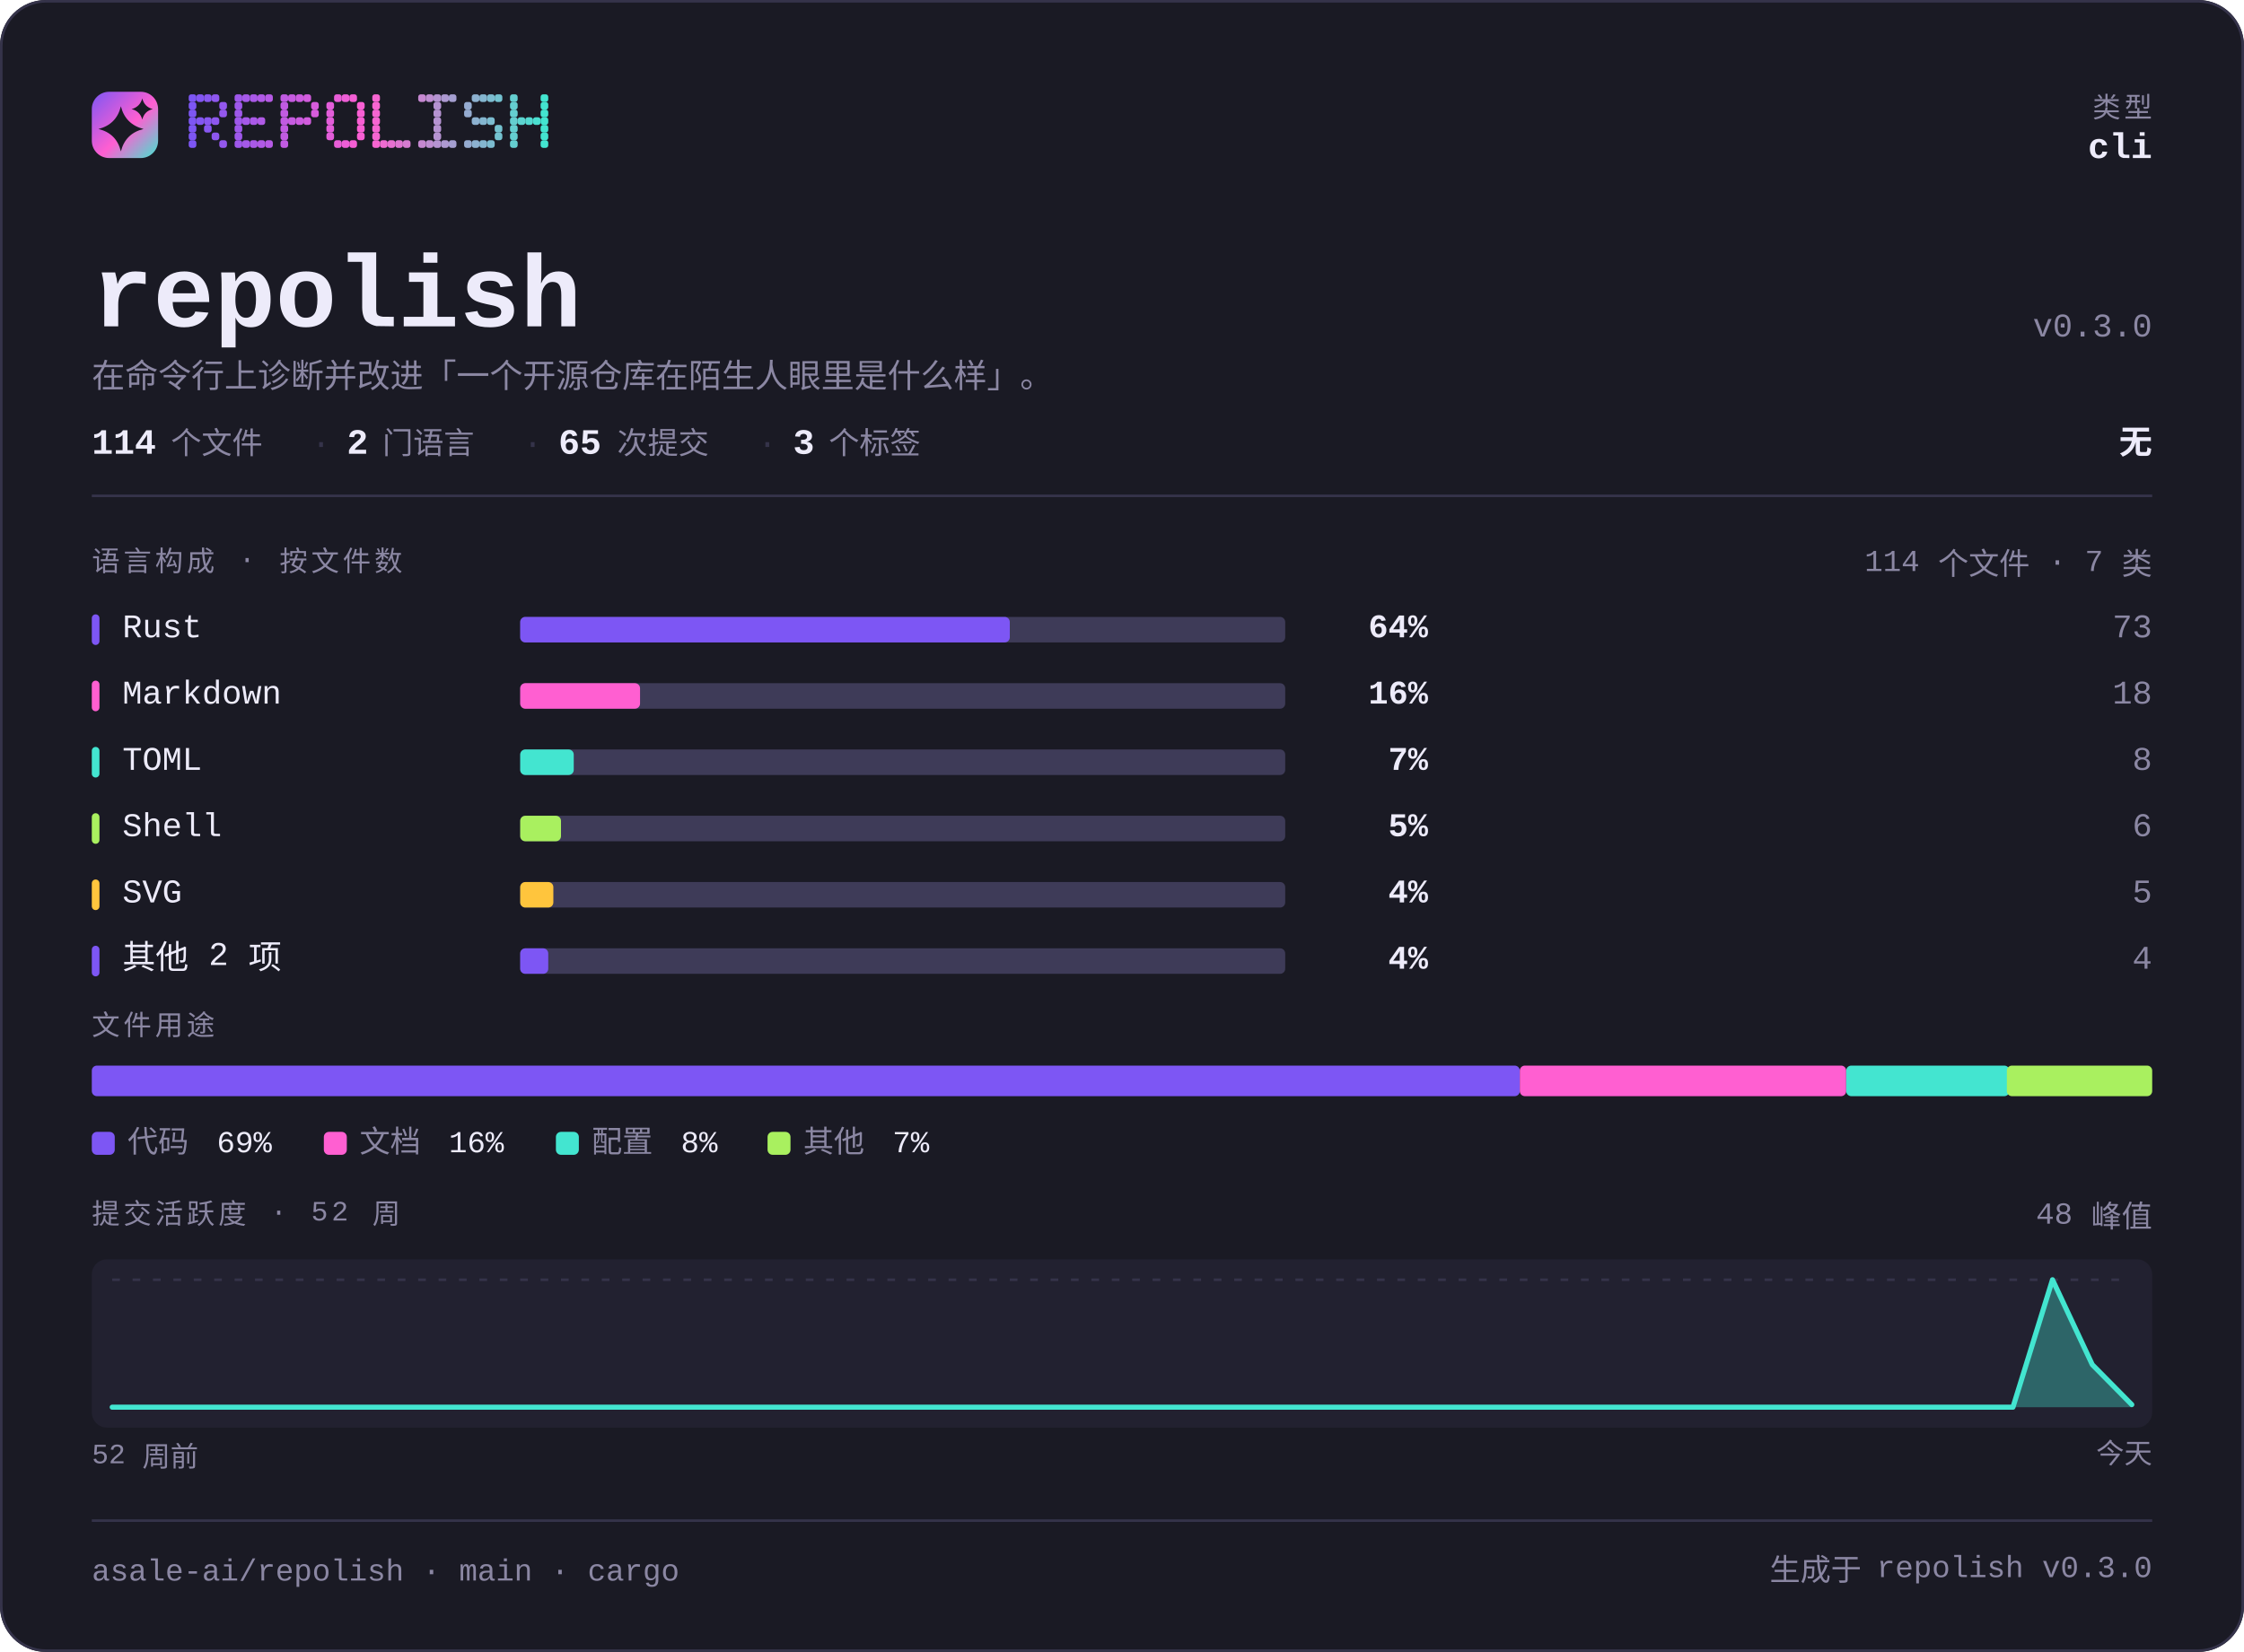
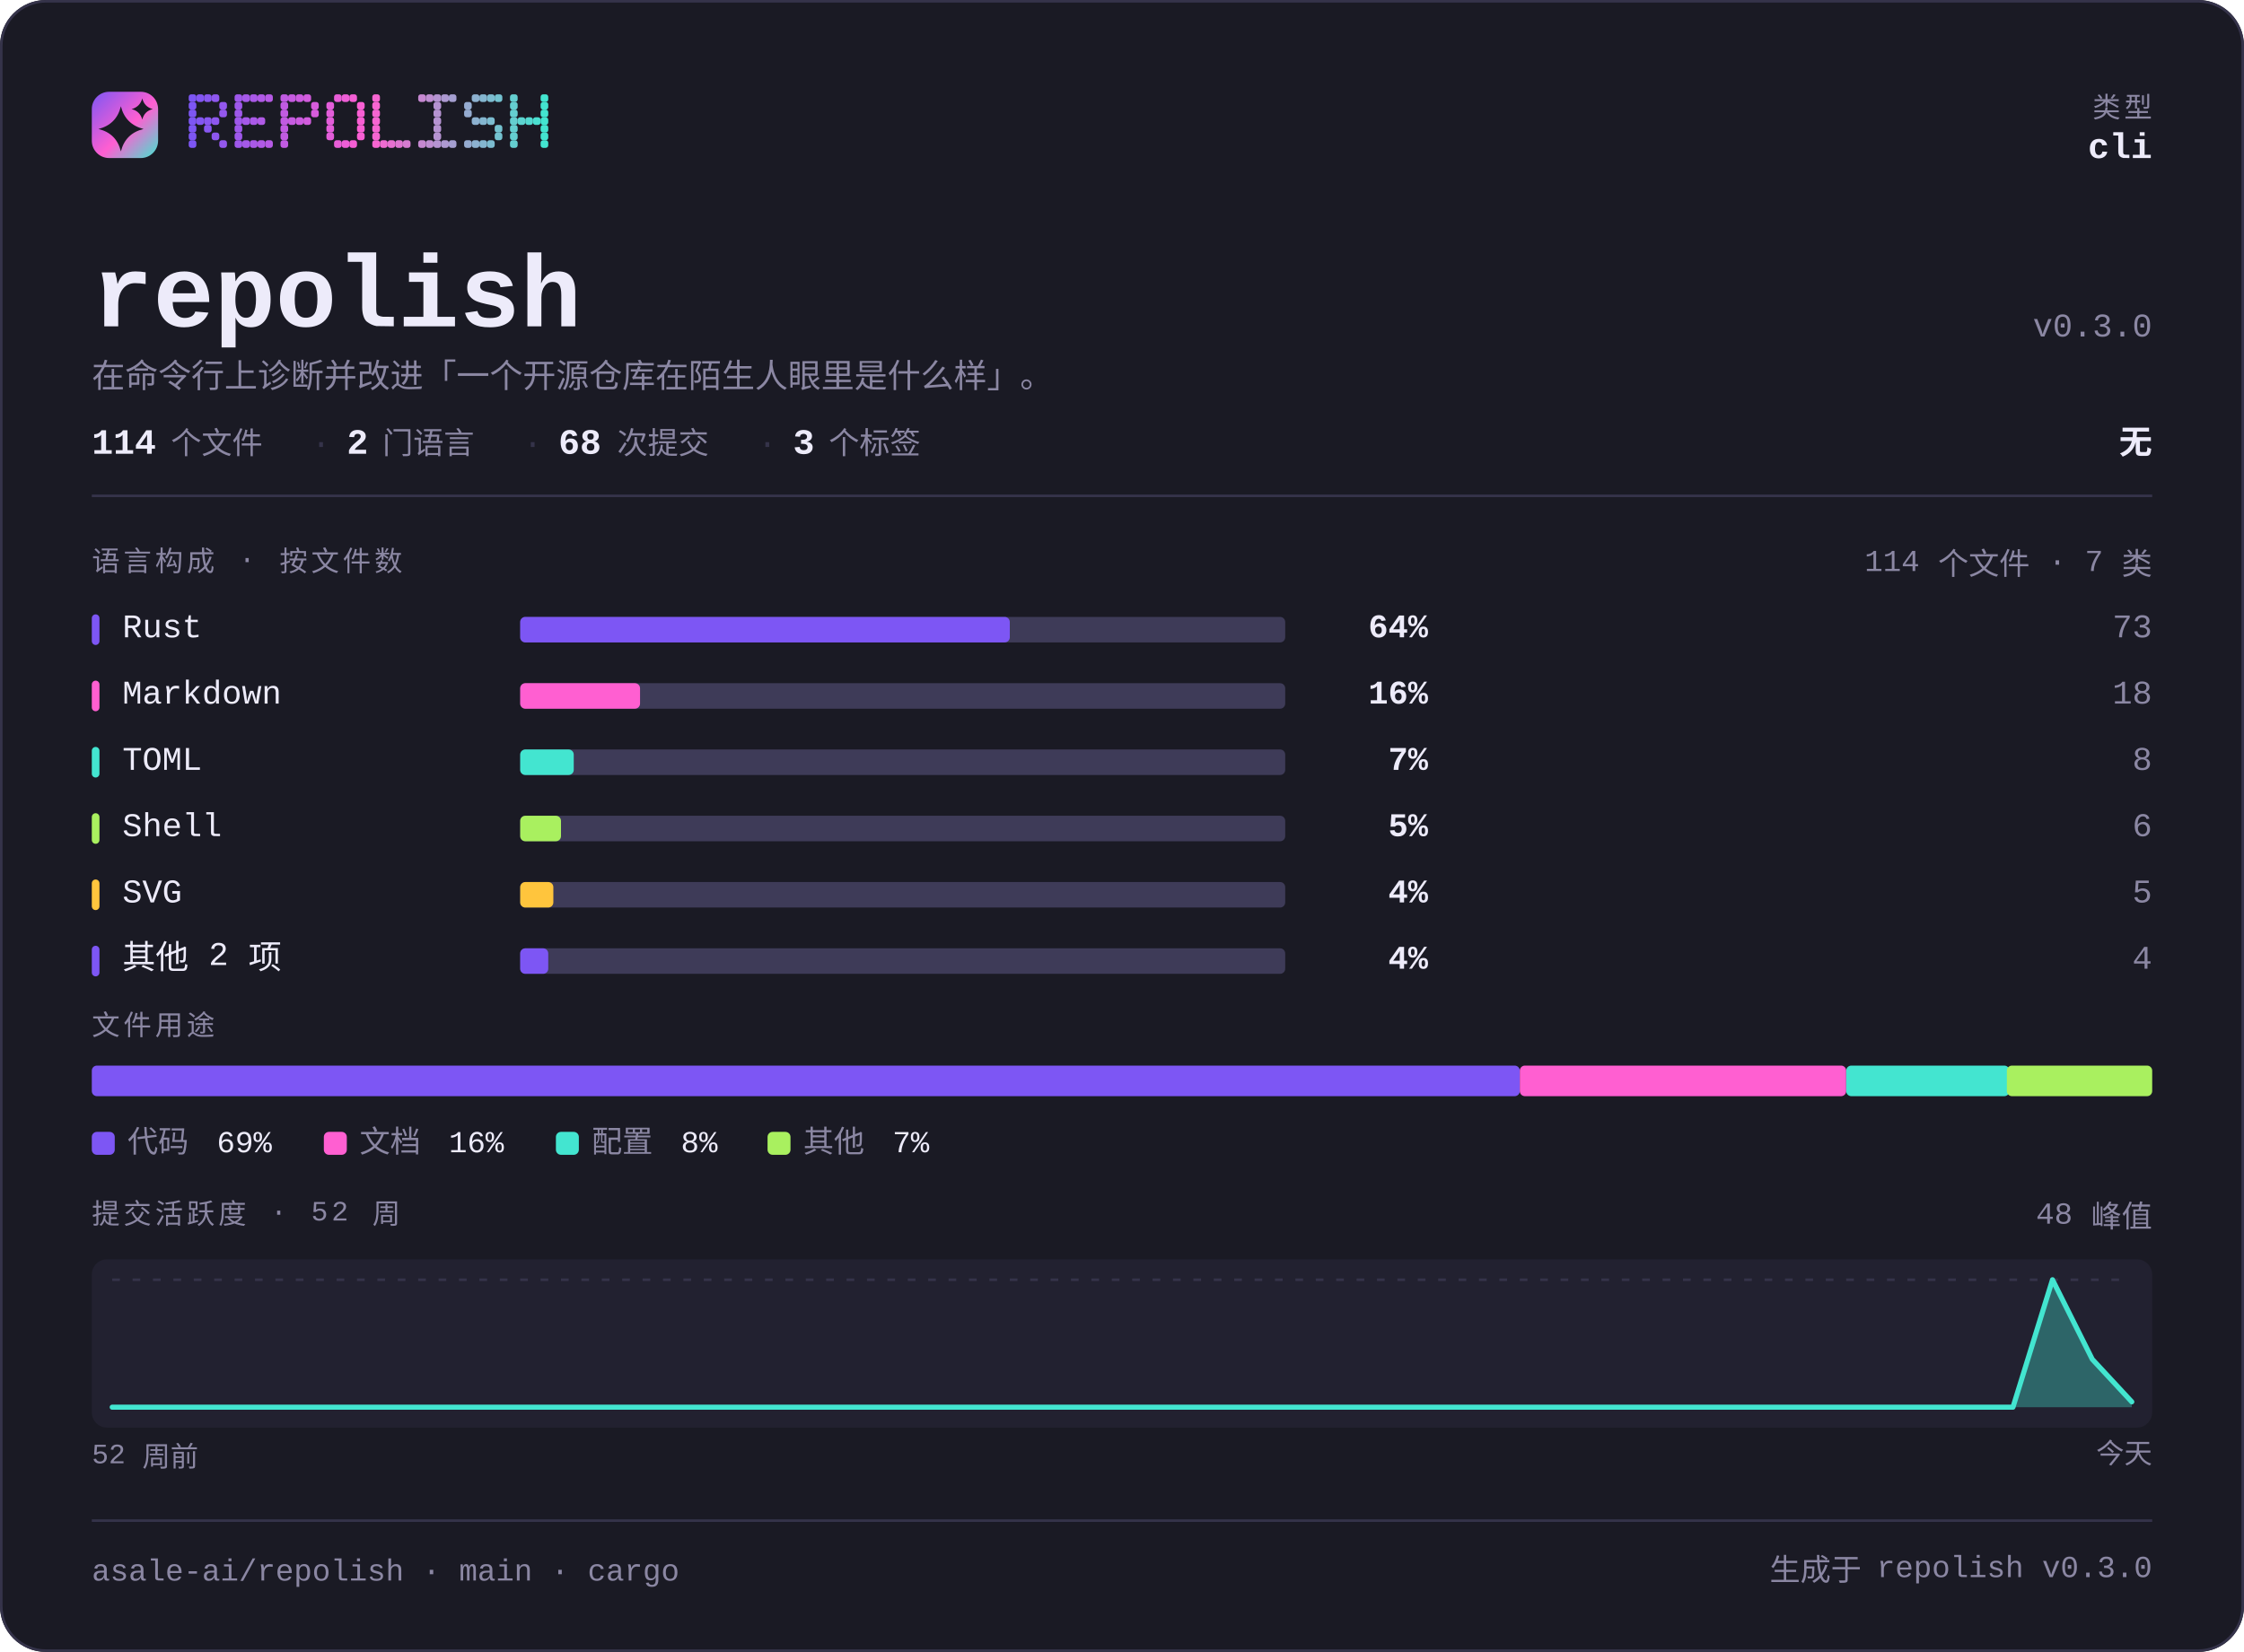
<svg xmlns="http://www.w3.org/2000/svg" width="880" height="648" viewBox="0 0 880 648" lang="zh-CN" role="img" aria-label="asale-ai/repolish — repository overview">
  <defs>
    <linearGradient id="brand" x1="0" y1="0" x2="1" y2="1">
      <stop offset="0" stop-color="#7d56f4" />
      <stop offset="0.55" stop-color="#ff5fd1" />
      <stop offset="1" stop-color="#43e5d0" />
    </linearGradient>
  </defs>
  <style>
    .t { font-family: ui-monospace, SFMono-Regular, "SF Mono", Menlo, Consolas, "Liberation Mono", "Noto Sans Mono CJK SC", "Microsoft YaHei", monospace; }
  </style>
  <rect x="0" y="0" width="880" height="648" rx="18.0" fill="#1a1a24" />
  <rect x="0.5" y="0.5" width="879" height="647" rx="17.5" fill="none" stroke="#35334a" />
  <rect x="36" y="36" width="26" height="26" rx="6.8" fill="url(#brand)" />
  <path d="M47.4 41.7Q49.2 48.8 56.3 50.6Q49.2 52.3 47.4 59.4Q45.7 52.3 38.6 50.6Q45.7 48.8 47.4 41.7Z" fill="#1a1a24" />
  <path d="M55.8 38.6Q56.6 41.9 59.9 42.8Q56.6 43.6 55.8 46.9Q54.9 43.6 51.6 42.8Q54.9 41.9 55.8 38.6Z" fill="#1a1a24" />
  <g fill="#7d56f4">
    <rect x="74" y="37" width="3" height="3" rx="1" />
    <rect x="74" y="40" width="3" height="3" rx="1" />
    <rect x="74" y="43" width="3" height="3" rx="1" />
    <rect x="74" y="46" width="3" height="3" rx="1" />
    <rect x="74" y="49" width="3" height="3" rx="1" />
    <rect x="74" y="52" width="3" height="3" rx="1" />
    <rect x="74" y="55" width="3" height="3" rx="1" />
  </g>
  <g fill="#8356f2">
    <rect x="77" y="37" width="3" height="3" rx="1" />
    <rect x="77" y="46" width="3" height="3" rx="1" />
  </g>
  <g fill="#8857f1">
    <rect x="80" y="37" width="3" height="3" rx="1" />
    <rect x="80" y="46" width="3" height="3" rx="1" />
    <rect x="80" y="49" width="3" height="3" rx="1" />
  </g>
  <g fill="#8e57ef">
    <rect x="83" y="37" width="3" height="3" rx="1" />
    <rect x="83" y="46" width="3" height="3" rx="1" />
    <rect x="83" y="52" width="3" height="3" rx="1" />
  </g>
  <g fill="#9458ee">
    <rect x="86" y="40" width="3" height="3" rx="1" />
    <rect x="86" y="43" width="3" height="3" rx="1" />
    <rect x="86" y="55" width="3" height="3" rx="1" />
  </g>
  <g fill="#9f58eb">
    <rect x="92" y="37" width="3" height="3" rx="1" />
    <rect x="92" y="40" width="3" height="3" rx="1" />
    <rect x="92" y="43" width="3" height="3" rx="1" />
    <rect x="92" y="46" width="3" height="3" rx="1" />
    <rect x="92" y="49" width="3" height="3" rx="1" />
    <rect x="92" y="52" width="3" height="3" rx="1" />
    <rect x="92" y="55" width="3" height="3" rx="1" />
  </g>
  <g fill="#a559e9">
    <rect x="95" y="37" width="3" height="3" rx="1" />
    <rect x="95" y="46" width="3" height="3" rx="1" />
    <rect x="95" y="55" width="3" height="3" rx="1" />
  </g>
  <g fill="#aa59e8">
    <rect x="98" y="37" width="3" height="3" rx="1" />
    <rect x="98" y="46" width="3" height="3" rx="1" />
    <rect x="98" y="55" width="3" height="3" rx="1" />
  </g>
  <g fill="#b05ae6">
    <rect x="101" y="37" width="3" height="3" rx="1" />
    <rect x="101" y="46" width="3" height="3" rx="1" />
    <rect x="101" y="55" width="3" height="3" rx="1" />
  </g>
  <g fill="#b65ae5">
    <rect x="104" y="37" width="3" height="3" rx="1" />
    <rect x="104" y="55" width="3" height="3" rx="1" />
  </g>
  <g fill="#c15be2">
    <rect x="110" y="37" width="3" height="3" rx="1" />
    <rect x="110" y="40" width="3" height="3" rx="1" />
    <rect x="110" y="43" width="3" height="3" rx="1" />
    <rect x="110" y="46" width="3" height="3" rx="1" />
    <rect x="110" y="49" width="3" height="3" rx="1" />
    <rect x="110" y="52" width="3" height="3" rx="1" />
    <rect x="110" y="55" width="3" height="3" rx="1" />
  </g>
  <g fill="#c65be0">
    <rect x="113" y="37" width="3" height="3" rx="1" />
    <rect x="113" y="46" width="3" height="3" rx="1" />
  </g>
  <g fill="#cc5bdf">
    <rect x="116" y="37" width="3" height="3" rx="1" />
    <rect x="116" y="46" width="3" height="3" rx="1" />
  </g>
  <g fill="#d25cdd">
    <rect x="119" y="37" width="3" height="3" rx="1" />
    <rect x="119" y="46" width="3" height="3" rx="1" />
  </g>
  <g fill="#d75cdc">
    <rect x="122" y="40" width="3" height="3" rx="1" />
    <rect x="122" y="43" width="3" height="3" rx="1" />
  </g>
  <g fill="#e35dd9">
    <rect x="128" y="40" width="3" height="3" rx="1" />
    <rect x="128" y="43" width="3" height="3" rx="1" />
    <rect x="128" y="46" width="3" height="3" rx="1" />
    <rect x="128" y="49" width="3" height="3" rx="1" />
    <rect x="128" y="52" width="3" height="3" rx="1" />
  </g>
  <g fill="#e85dd7">
    <rect x="131" y="37" width="3" height="3" rx="1" />
    <rect x="131" y="55" width="3" height="3" rx="1" />
  </g>
  <g fill="#ee5ed6">
    <rect x="134" y="37" width="3" height="3" rx="1" />
    <rect x="134" y="55" width="3" height="3" rx="1" />
  </g>
  <g fill="#f45ed4">
    <rect x="137" y="37" width="3" height="3" rx="1" />
    <rect x="137" y="55" width="3" height="3" rx="1" />
  </g>
  <g fill="#f95fd3">
    <rect x="140" y="40" width="3" height="3" rx="1" />
    <rect x="140" y="43" width="3" height="3" rx="1" />
    <rect x="140" y="46" width="3" height="3" rx="1" />
    <rect x="140" y="49" width="3" height="3" rx="1" />
    <rect x="140" y="52" width="3" height="3" rx="1" />
  </g>
  <g fill="#f765d1">
    <rect x="146" y="37" width="3" height="3" rx="1" />
    <rect x="146" y="40" width="3" height="3" rx="1" />
    <rect x="146" y="43" width="3" height="3" rx="1" />
    <rect x="146" y="46" width="3" height="3" rx="1" />
    <rect x="146" y="49" width="3" height="3" rx="1" />
    <rect x="146" y="52" width="3" height="3" rx="1" />
    <rect x="146" y="55" width="3" height="3" rx="1" />
  </g>
  <g fill="#ef6bd1">
    <rect x="149" y="55" width="3" height="3" rx="1" />
  </g>
  <g fill="#e670d1">
    <rect x="152" y="55" width="3" height="3" rx="1" />
  </g>
  <g fill="#de76d1">
    <rect x="155" y="55" width="3" height="3" rx="1" />
  </g>
  <g fill="#d67cd1">
    <rect x="158" y="55" width="3" height="3" rx="1" />
  </g>
  <g fill="#c688d1">
    <rect x="164" y="37" width="3" height="3" rx="1" />
    <rect x="164" y="55" width="3" height="3" rx="1" />
  </g>
  <g fill="#be8ed1">
    <rect x="167" y="37" width="3" height="3" rx="1" />
    <rect x="167" y="55" width="3" height="3" rx="1" />
  </g>
  <g fill="#b593d1">
    <rect x="170" y="37" width="3" height="3" rx="1" />
    <rect x="170" y="40" width="3" height="3" rx="1" />
    <rect x="170" y="43" width="3" height="3" rx="1" />
    <rect x="170" y="46" width="3" height="3" rx="1" />
    <rect x="170" y="49" width="3" height="3" rx="1" />
    <rect x="170" y="52" width="3" height="3" rx="1" />
    <rect x="170" y="55" width="3" height="3" rx="1" />
  </g>
  <g fill="#ad99d1">
    <rect x="173" y="37" width="3" height="3" rx="1" />
    <rect x="173" y="55" width="3" height="3" rx="1" />
  </g>
  <g fill="#a59fd1">
    <rect x="176" y="37" width="3" height="3" rx="1" />
    <rect x="176" y="55" width="3" height="3" rx="1" />
  </g>
  <g fill="#95abd0">
    <rect x="182" y="40" width="3" height="3" rx="1" />
    <rect x="182" y="43" width="3" height="3" rx="1" />
    <rect x="182" y="55" width="3" height="3" rx="1" />
  </g>
  <g fill="#8db1d0">
    <rect x="185" y="37" width="3" height="3" rx="1" />
    <rect x="185" y="46" width="3" height="3" rx="1" />
    <rect x="185" y="55" width="3" height="3" rx="1" />
  </g>
  <g fill="#84b6d0">
    <rect x="188" y="37" width="3" height="3" rx="1" />
    <rect x="188" y="46" width="3" height="3" rx="1" />
    <rect x="188" y="55" width="3" height="3" rx="1" />
  </g>
  <g fill="#7cbcd0">
    <rect x="191" y="37" width="3" height="3" rx="1" />
    <rect x="191" y="46" width="3" height="3" rx="1" />
    <rect x="191" y="55" width="3" height="3" rx="1" />
  </g>
  <g fill="#74c2d0">
    <rect x="194" y="37" width="3" height="3" rx="1" />
    <rect x="194" y="49" width="3" height="3" rx="1" />
    <rect x="194" y="52" width="3" height="3" rx="1" />
  </g>
  <g fill="#64ced0">
    <rect x="200" y="37" width="3" height="3" rx="1" />
    <rect x="200" y="40" width="3" height="3" rx="1" />
    <rect x="200" y="43" width="3" height="3" rx="1" />
    <rect x="200" y="46" width="3" height="3" rx="1" />
    <rect x="200" y="49" width="3" height="3" rx="1" />
    <rect x="200" y="52" width="3" height="3" rx="1" />
    <rect x="200" y="55" width="3" height="3" rx="1" />
  </g>
  <g fill="#5cd4d0">
    <rect x="203" y="46" width="3" height="3" rx="1" />
  </g>
  <g fill="#53d9d0">
    <rect x="206" y="46" width="3" height="3" rx="1" />
  </g>
  <g fill="#4bdfd0">
    <rect x="209" y="46" width="3" height="3" rx="1" />
  </g>
  <g fill="#43e5d0">
    <rect x="212" y="37" width="3" height="3" rx="1" />
    <rect x="212" y="40" width="3" height="3" rx="1" />
    <rect x="212" y="43" width="3" height="3" rx="1" />
    <rect x="212" y="46" width="3" height="3" rx="1" />
    <rect x="212" y="49" width="3" height="3" rx="1" />
    <rect x="212" y="52" width="3" height="3" rx="1" />
    <rect x="212" y="55" width="3" height="3" rx="1" />
  </g>
  <text class="t" x="844" y="46" font-size="11" fill="#8b87a3" text-anchor="end" letter-spacing="1.4">类型</text>
  <text class="t" x="844" y="62" font-size="14" fill="#edebfa" text-anchor="end" font-weight="700">cli</text>
  <text class="t" x="36" y="128" font-size="40" fill="#edebfa" text-anchor="start" font-weight="700">repolish</text>
  <text class="t" x="844" y="132" font-size="13" fill="#8b87a3" text-anchor="end">v0.3.0</text>
  <text class="t" x="36" y="152" font-size="13" fill="#8b87a3" text-anchor="start">在命令行上诊断并改进「一个开源仓库在陌生人眼里是什么样」。</text>
  <text class="t" x="36" y="178" font-size="14" fill="#edebfa" text-anchor="start" font-weight="700">114</text>
  <text class="t" x="67" y="178" font-size="12" fill="#8b87a3" text-anchor="start">个文件</text>
  <text class="t" x="122" y="178" font-size="13" fill="#35334a" text-anchor="start">·</text>
  <text class="t" x="136" y="178" font-size="14" fill="#edebfa" text-anchor="start" font-weight="700">2</text>
  <text class="t" x="150" y="178" font-size="12" fill="#8b87a3" text-anchor="start">门语言</text>
  <text class="t" x="205" y="178" font-size="13" fill="#35334a" text-anchor="start">·</text>
-   <text class="t" x="219" y="178" font-size="14" fill="#edebfa" text-anchor="start" font-weight="700">65</text>
+   <text class="t" x="219" y="178" font-size="14" fill="#edebfa" text-anchor="start" font-weight="700">68</text>
  <text class="t" x="242" y="178" font-size="12" fill="#8b87a3" text-anchor="start">次提交</text>
  <text class="t" x="297" y="178" font-size="13" fill="#35334a" text-anchor="start">·</text>
  <text class="t" x="311" y="178" font-size="14" fill="#edebfa" text-anchor="start" font-weight="700">3</text>
  <text class="t" x="325" y="178" font-size="12" fill="#8b87a3" text-anchor="start">个标签</text>
  <text class="t" x="844" y="178" font-size="13" fill="#edebfa" text-anchor="end" font-weight="700">无</text>
  <rect x="36" y="194" width="808" height="1" fill="#35334a" />
  <text class="t" x="36" y="224" font-size="11" fill="#8b87a3" text-anchor="start" letter-spacing="1.4">语言构成 · 按文件数</text>
  <text class="t" x="844" y="224" font-size="12" fill="#8b87a3" text-anchor="end">114 个文件 · 7 类</text>
  <rect x="36" y="241" width="3" height="12" rx="1.5" fill="#7d56f4" />
  <text class="t" x="48" y="250" font-size="13" fill="#edebfa" text-anchor="start">Rust</text>
  <rect x="204" y="242" width="300" height="10" rx="2.0" fill="#3e3b58" />
  <rect x="204" y="242" width="192" height="10" rx="2.0" fill="#7d56f4" />
  <text class="t" x="560" y="250" font-size="13" fill="#edebfa" text-anchor="end" font-weight="700">64%</text>
  <text class="t" x="844" y="250" font-size="13" fill="#8b87a3" text-anchor="end">73</text>
  <rect x="36" y="267" width="3" height="12" rx="1.5" fill="#ff5fd1" />
  <text class="t" x="48" y="276" font-size="13" fill="#edebfa" text-anchor="start">Markdown</text>
  <rect x="204" y="268" width="300" height="10" rx="2.0" fill="#3e3b58" />
  <rect x="204" y="268" width="47" height="10" rx="2.0" fill="#ff5fd1" />
  <text class="t" x="560" y="276" font-size="13" fill="#edebfa" text-anchor="end" font-weight="700">16%</text>
  <text class="t" x="844" y="276" font-size="13" fill="#8b87a3" text-anchor="end">18</text>
  <rect x="36" y="293" width="3" height="12" rx="1.5" fill="#43e5d0" />
  <text class="t" x="48" y="302" font-size="13" fill="#edebfa" text-anchor="start">TOML</text>
  <rect x="204" y="294" width="300" height="10" rx="2.0" fill="#3e3b58" />
  <rect x="204" y="294" width="21" height="10" rx="2.0" fill="#43e5d0" />
  <text class="t" x="560" y="302" font-size="13" fill="#edebfa" text-anchor="end" font-weight="700">7%</text>
  <text class="t" x="844" y="302" font-size="13" fill="#8b87a3" text-anchor="end">8</text>
  <rect x="36" y="319" width="3" height="12" rx="1.5" fill="#a9f05f" />
  <text class="t" x="48" y="328" font-size="13" fill="#edebfa" text-anchor="start">Shell</text>
  <rect x="204" y="320" width="300" height="10" rx="2.0" fill="#3e3b58" />
  <rect x="204" y="320" width="16" height="10" rx="2.0" fill="#a9f05f" />
  <text class="t" x="560" y="328" font-size="13" fill="#edebfa" text-anchor="end" font-weight="700">5%</text>
  <text class="t" x="844" y="328" font-size="13" fill="#8b87a3" text-anchor="end">6</text>
  <rect x="36" y="345" width="3" height="12" rx="1.5" fill="#ffc53d" />
  <text class="t" x="48" y="354" font-size="13" fill="#edebfa" text-anchor="start">SVG</text>
  <rect x="204" y="346" width="300" height="10" rx="2.0" fill="#3e3b58" />
  <rect x="204" y="346" width="13" height="10" rx="2.0" fill="#ffc53d" />
  <text class="t" x="560" y="354" font-size="13" fill="#edebfa" text-anchor="end" font-weight="700">4%</text>
  <text class="t" x="844" y="354" font-size="13" fill="#8b87a3" text-anchor="end">5</text>
  <rect x="36" y="371" width="3" height="12" rx="1.5" fill="#7d56f4" />
  <text class="t" x="48" y="380" font-size="13" fill="#edebfa" text-anchor="start">其他 2 项</text>
  <rect x="204" y="372" width="300" height="10" rx="2.0" fill="#3e3b58" />
  <rect x="204" y="372" width="11" height="10" rx="2.0" fill="#7d56f4" />
  <text class="t" x="560" y="380" font-size="13" fill="#edebfa" text-anchor="end" font-weight="700">4%</text>
  <text class="t" x="844" y="380" font-size="13" fill="#8b87a3" text-anchor="end">4</text>
  <text class="t" x="36" y="406" font-size="11" fill="#8b87a3" text-anchor="start" letter-spacing="1.4">文件用途</text>
  <rect x="36" y="418" width="560" height="12" rx="2.0" fill="#7d56f4" />
  <rect x="596" y="418" width="128" height="12" rx="2.0" fill="#ff5fd1" />
  <rect x="724" y="418" width="64" height="12" rx="2.0" fill="#43e5d0" />
  <rect x="787" y="418" width="57" height="12" rx="2.0" fill="#a9f05f" />
  <rect x="36" y="444" width="9" height="9" rx="2.0" fill="#7d56f4" />
  <text class="t" x="50" y="452" font-size="12" fill="#8b87a3" text-anchor="start">代码</text>
  <text class="t" x="85" y="452" font-size="12" fill="#edebfa" text-anchor="start">69%</text>
  <rect x="127" y="444" width="9" height="9" rx="2.0" fill="#ff5fd1" />
  <text class="t" x="141" y="452" font-size="12" fill="#8b87a3" text-anchor="start">文档</text>
  <text class="t" x="176" y="452" font-size="12" fill="#edebfa" text-anchor="start">16%</text>
  <rect x="218" y="444" width="9" height="9" rx="2.0" fill="#43e5d0" />
  <text class="t" x="232" y="452" font-size="12" fill="#8b87a3" text-anchor="start">配置</text>
  <text class="t" x="267" y="452" font-size="12" fill="#edebfa" text-anchor="start">8%</text>
  <rect x="301" y="444" width="9" height="9" rx="2.0" fill="#a9f05f" />
  <text class="t" x="315" y="452" font-size="12" fill="#8b87a3" text-anchor="start">其他</text>
  <text class="t" x="350" y="452" font-size="12" fill="#edebfa" text-anchor="start">7%</text>
  <text class="t" x="36" y="480" font-size="11" fill="#8b87a3" text-anchor="start" letter-spacing="1.4">提交活跃度 · 52 周</text>
  <text class="t" x="844" y="480" font-size="12" fill="#8b87a3" text-anchor="end">48 峰值</text>
  <rect x="36" y="494" width="808" height="66" rx="6.0" fill="#222130" />
  <line x1="44" y1="502" x2="836" y2="502" stroke="#35334a" stroke-width="1" stroke-dasharray="3 5" />
-   <path d="M44.0 552.0 L59.5 552.0 L75.1 552.0 L90.6 552.0 L106.1 552.0 L121.6 552.0 L137.2 552.0 L152.7 552.0 L168.2 552.0 L183.8 552.0 L199.3 552.0 L214.8 552.0 L230.4 552.0 L245.9 552.0 L261.4 552.0 L276.9 552.0 L292.5 552.0 L308.0 552.0 L323.5 552.0 L339.1 552.0 L354.6 552.0 L370.1 552.0 L385.6 552.0 L401.2 552.0 L416.7 552.0 L432.2 552.0 L447.8 552.0 L463.3 552.0 L478.8 552.0 L494.4 552.0 L509.9 552.0 L525.4 552.0 L540.9 552.0 L556.5 552.0 L572.0 552.0 L587.5 552.0 L603.1 552.0 L618.6 552.0 L634.1 552.0 L649.6 552.0 L665.2 552.0 L680.7 552.0 L696.2 552.0 L711.8 552.0 L727.3 552.0 L742.8 552.0 L758.4 552.0 L773.9 552.0 L789.4 552.0 L804.9 502.0 L820.5 535.3 L836.0 551.0 L836.0 552 L44 552 Z" fill="#43e5d0" fill-opacity="0.35" />
-   <path d="M44.0 552.0 L59.5 552.0 L75.1 552.0 L90.6 552.0 L106.1 552.0 L121.6 552.0 L137.2 552.0 L152.7 552.0 L168.2 552.0 L183.8 552.0 L199.3 552.0 L214.8 552.0 L230.4 552.0 L245.9 552.0 L261.4 552.0 L276.9 552.0 L292.5 552.0 L308.0 552.0 L323.5 552.0 L339.1 552.0 L354.6 552.0 L370.1 552.0 L385.6 552.0 L401.2 552.0 L416.7 552.0 L432.2 552.0 L447.8 552.0 L463.3 552.0 L478.8 552.0 L494.4 552.0 L509.9 552.0 L525.4 552.0 L540.9 552.0 L556.5 552.0 L572.0 552.0 L587.5 552.0 L603.1 552.0 L618.6 552.0 L634.1 552.0 L649.6 552.0 L665.2 552.0 L680.7 552.0 L696.2 552.0 L711.8 552.0 L727.3 552.0 L742.8 552.0 L758.4 552.0 L773.9 552.0 L789.4 552.0 L804.9 502.0 L820.5 535.3 L836.0 551.0" fill="none" stroke="#43e5d0" stroke-width="2" stroke-linejoin="round" stroke-linecap="round" />
+   <path d="M44.0 552.0 L59.5 552.0 L75.1 552.0 L90.6 552.0 L106.1 552.0 L121.6 552.0 L137.2 552.0 L152.7 552.0 L168.2 552.0 L183.8 552.0 L199.3 552.0 L214.8 552.0 L230.4 552.0 L245.9 552.0 L261.4 552.0 L276.9 552.0 L292.5 552.0 L308.0 552.0 L323.5 552.0 L339.1 552.0 L354.6 552.0 L370.1 552.0 L385.6 552.0 L401.2 552.0 L416.7 552.0 L432.2 552.0 L447.8 552.0 L463.3 552.0 L478.8 552.0 L494.4 552.0 L509.9 552.0 L525.4 552.0 L540.9 552.0 L556.5 552.0 L572.0 552.0 L587.5 552.0 L603.1 552.0 L618.6 552.0 L634.1 552.0 L649.6 552.0 L665.2 552.0 L680.7 552.0 L696.2 552.0 L711.8 552.0 L727.3 552.0 L742.8 552.0 L758.4 552.0 L773.9 552.0 L789.4 552.0 L804.9 502.0 L820.5 533.2 L836.0 549.9 L836.0 552 L44 552 Z" fill="#43e5d0" fill-opacity="0.35" />
+   <path d="M44.0 552.0 L59.5 552.0 L75.1 552.0 L90.6 552.0 L106.1 552.0 L121.6 552.0 L137.2 552.0 L152.7 552.0 L168.2 552.0 L183.8 552.0 L199.3 552.0 L214.8 552.0 L230.4 552.0 L245.9 552.0 L261.4 552.0 L276.9 552.0 L292.5 552.0 L308.0 552.0 L323.5 552.0 L339.1 552.0 L354.6 552.0 L370.1 552.0 L385.6 552.0 L401.2 552.0 L416.7 552.0 L432.2 552.0 L447.8 552.0 L463.3 552.0 L478.8 552.0 L494.4 552.0 L509.9 552.0 L525.4 552.0 L540.9 552.0 L556.5 552.0 L572.0 552.0 L587.5 552.0 L603.1 552.0 L618.6 552.0 L634.1 552.0 L649.6 552.0 L665.2 552.0 L680.7 552.0 L696.2 552.0 L711.8 552.0 L727.3 552.0 L742.8 552.0 L758.4 552.0 L773.9 552.0 L789.4 552.0 L804.9 502.0 L820.5 533.2 L836.0 549.9" fill="none" stroke="#43e5d0" stroke-width="2" stroke-linejoin="round" stroke-linecap="round" />
  <text class="t" x="36" y="574" font-size="11" fill="#8b87a3" text-anchor="start">52 周前</text>
  <text class="t" x="844" y="574" font-size="11" fill="#8b87a3" text-anchor="end">今天</text>
  <rect x="36" y="596" width="808" height="1" fill="#35334a" />
  <text class="t" x="36" y="620" font-size="12" fill="#8b87a3" text-anchor="start">asale-ai/repolish · main · cargo</text>
  <text class="t" x="844" y="620" font-size="12" fill="#8b87a3" text-anchor="end">生成于 repolish v0.3.0</text>
</svg>
